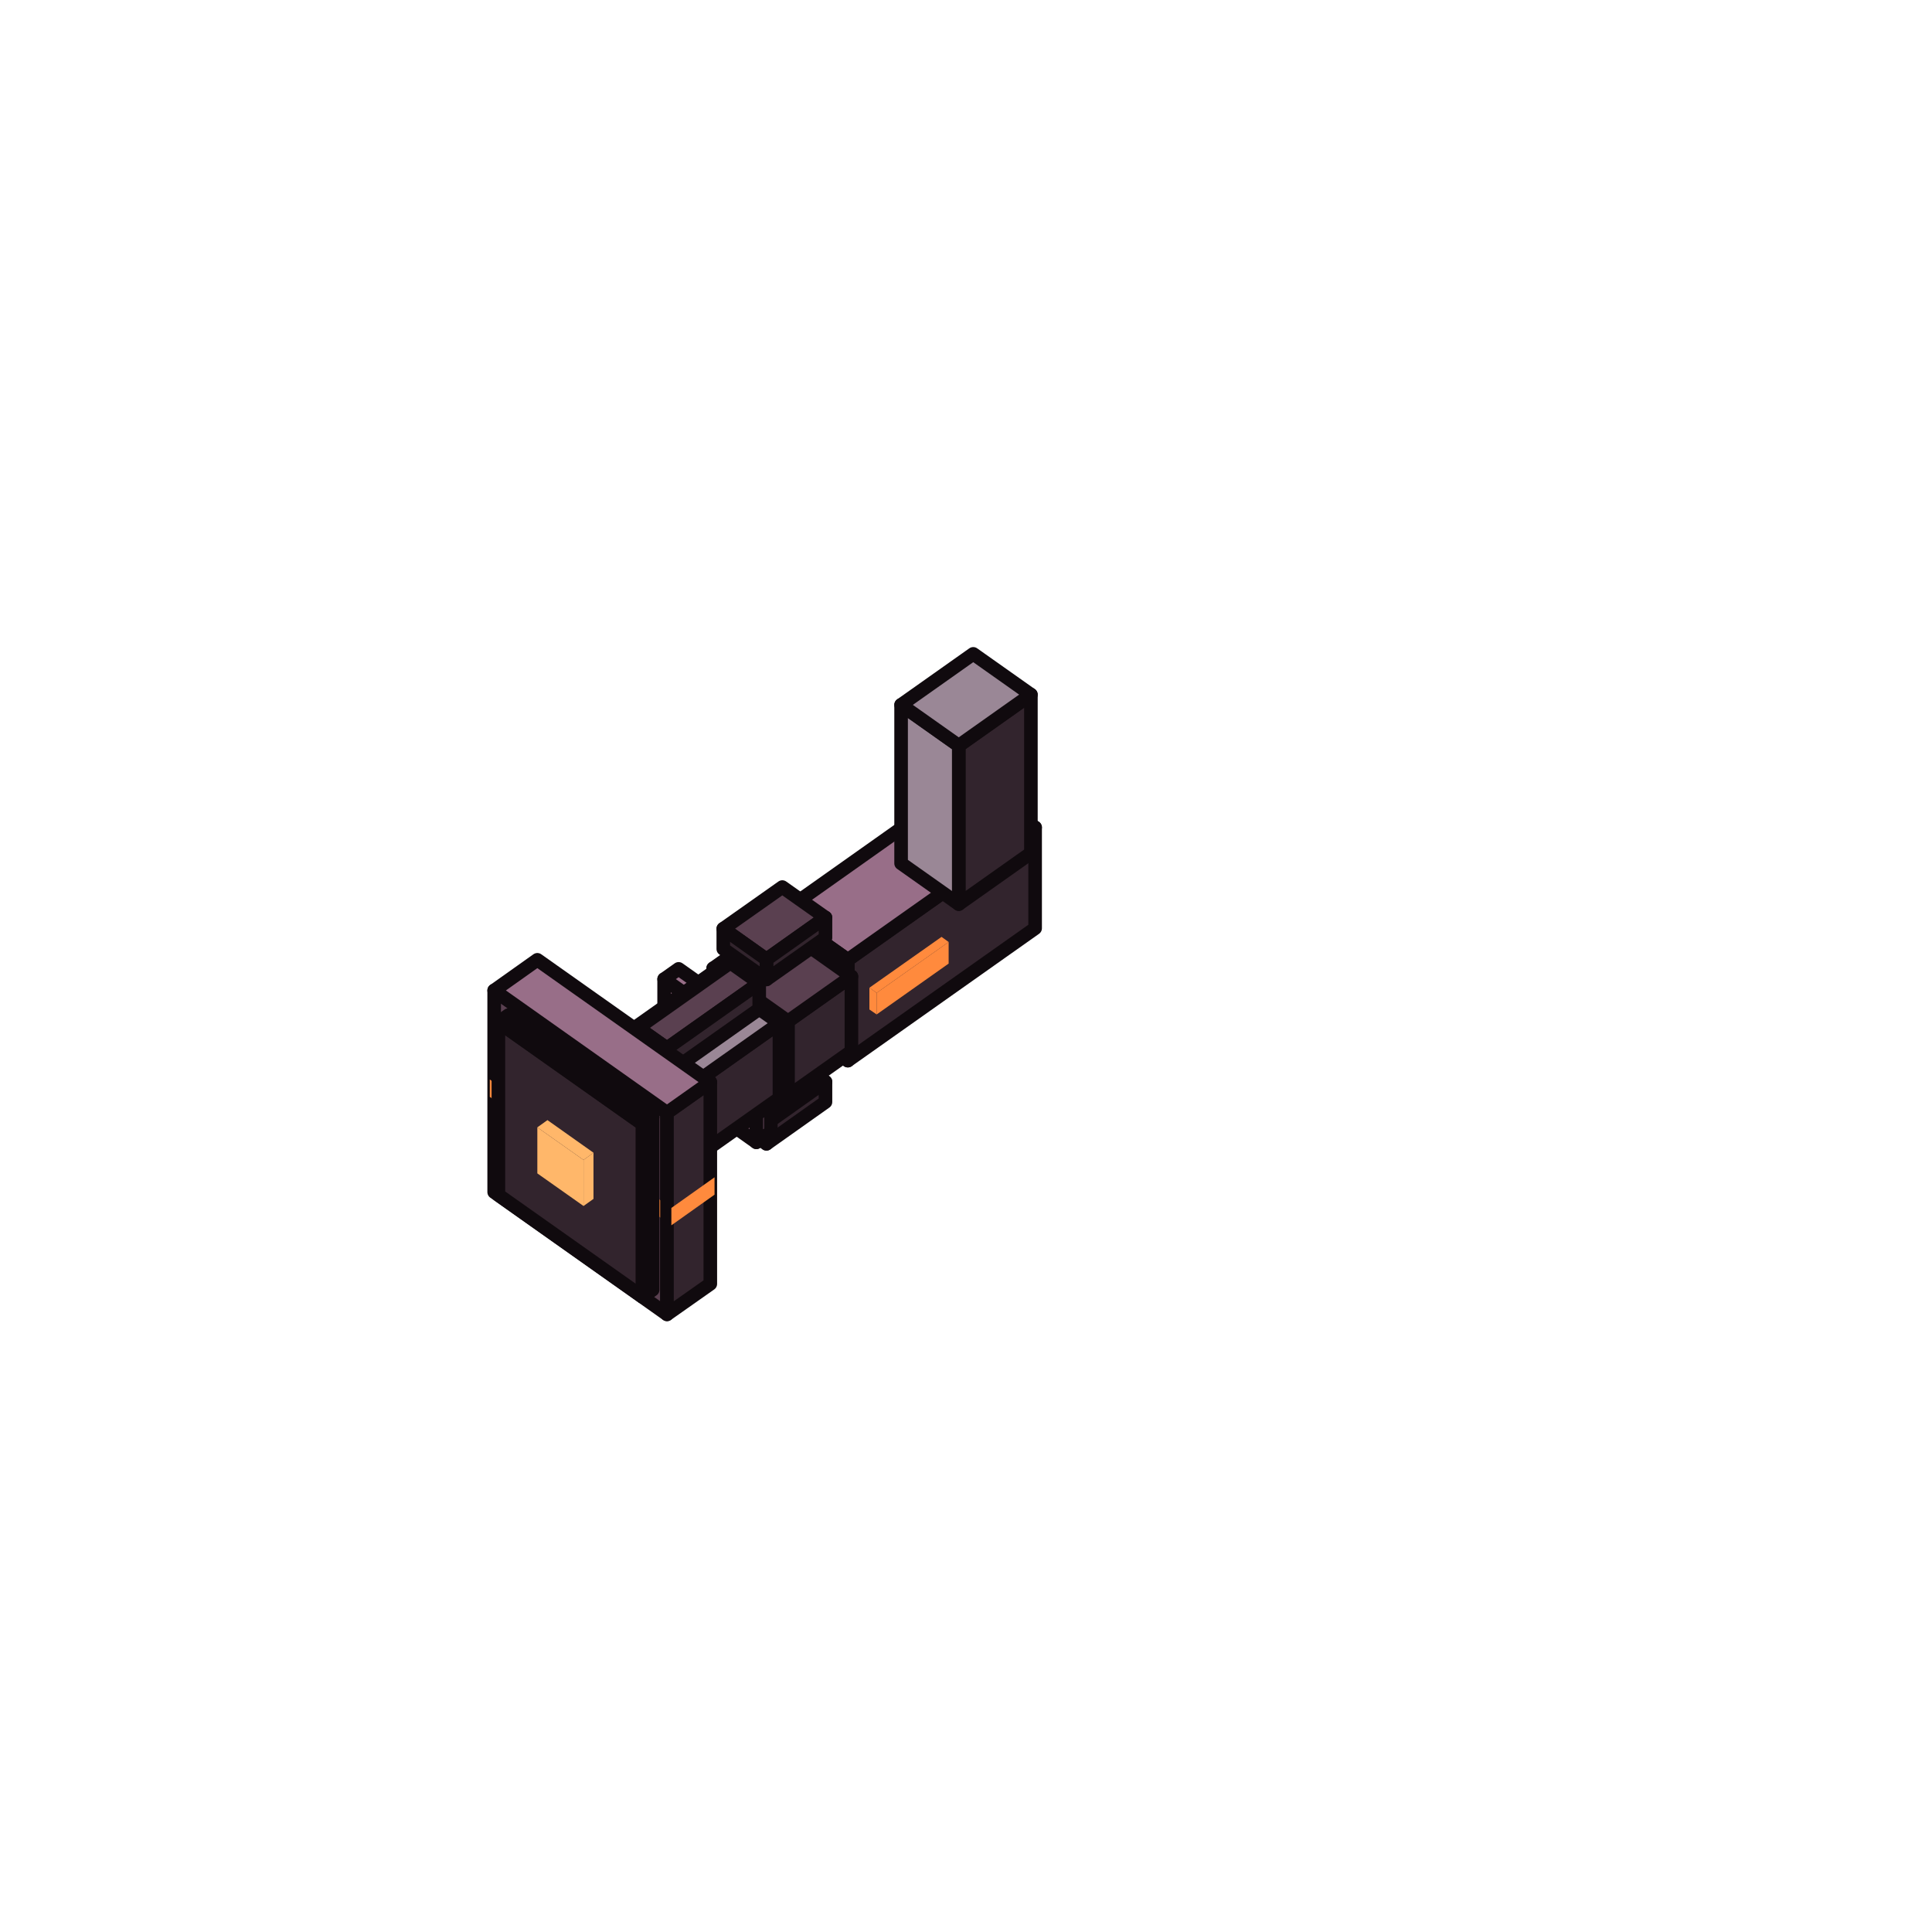
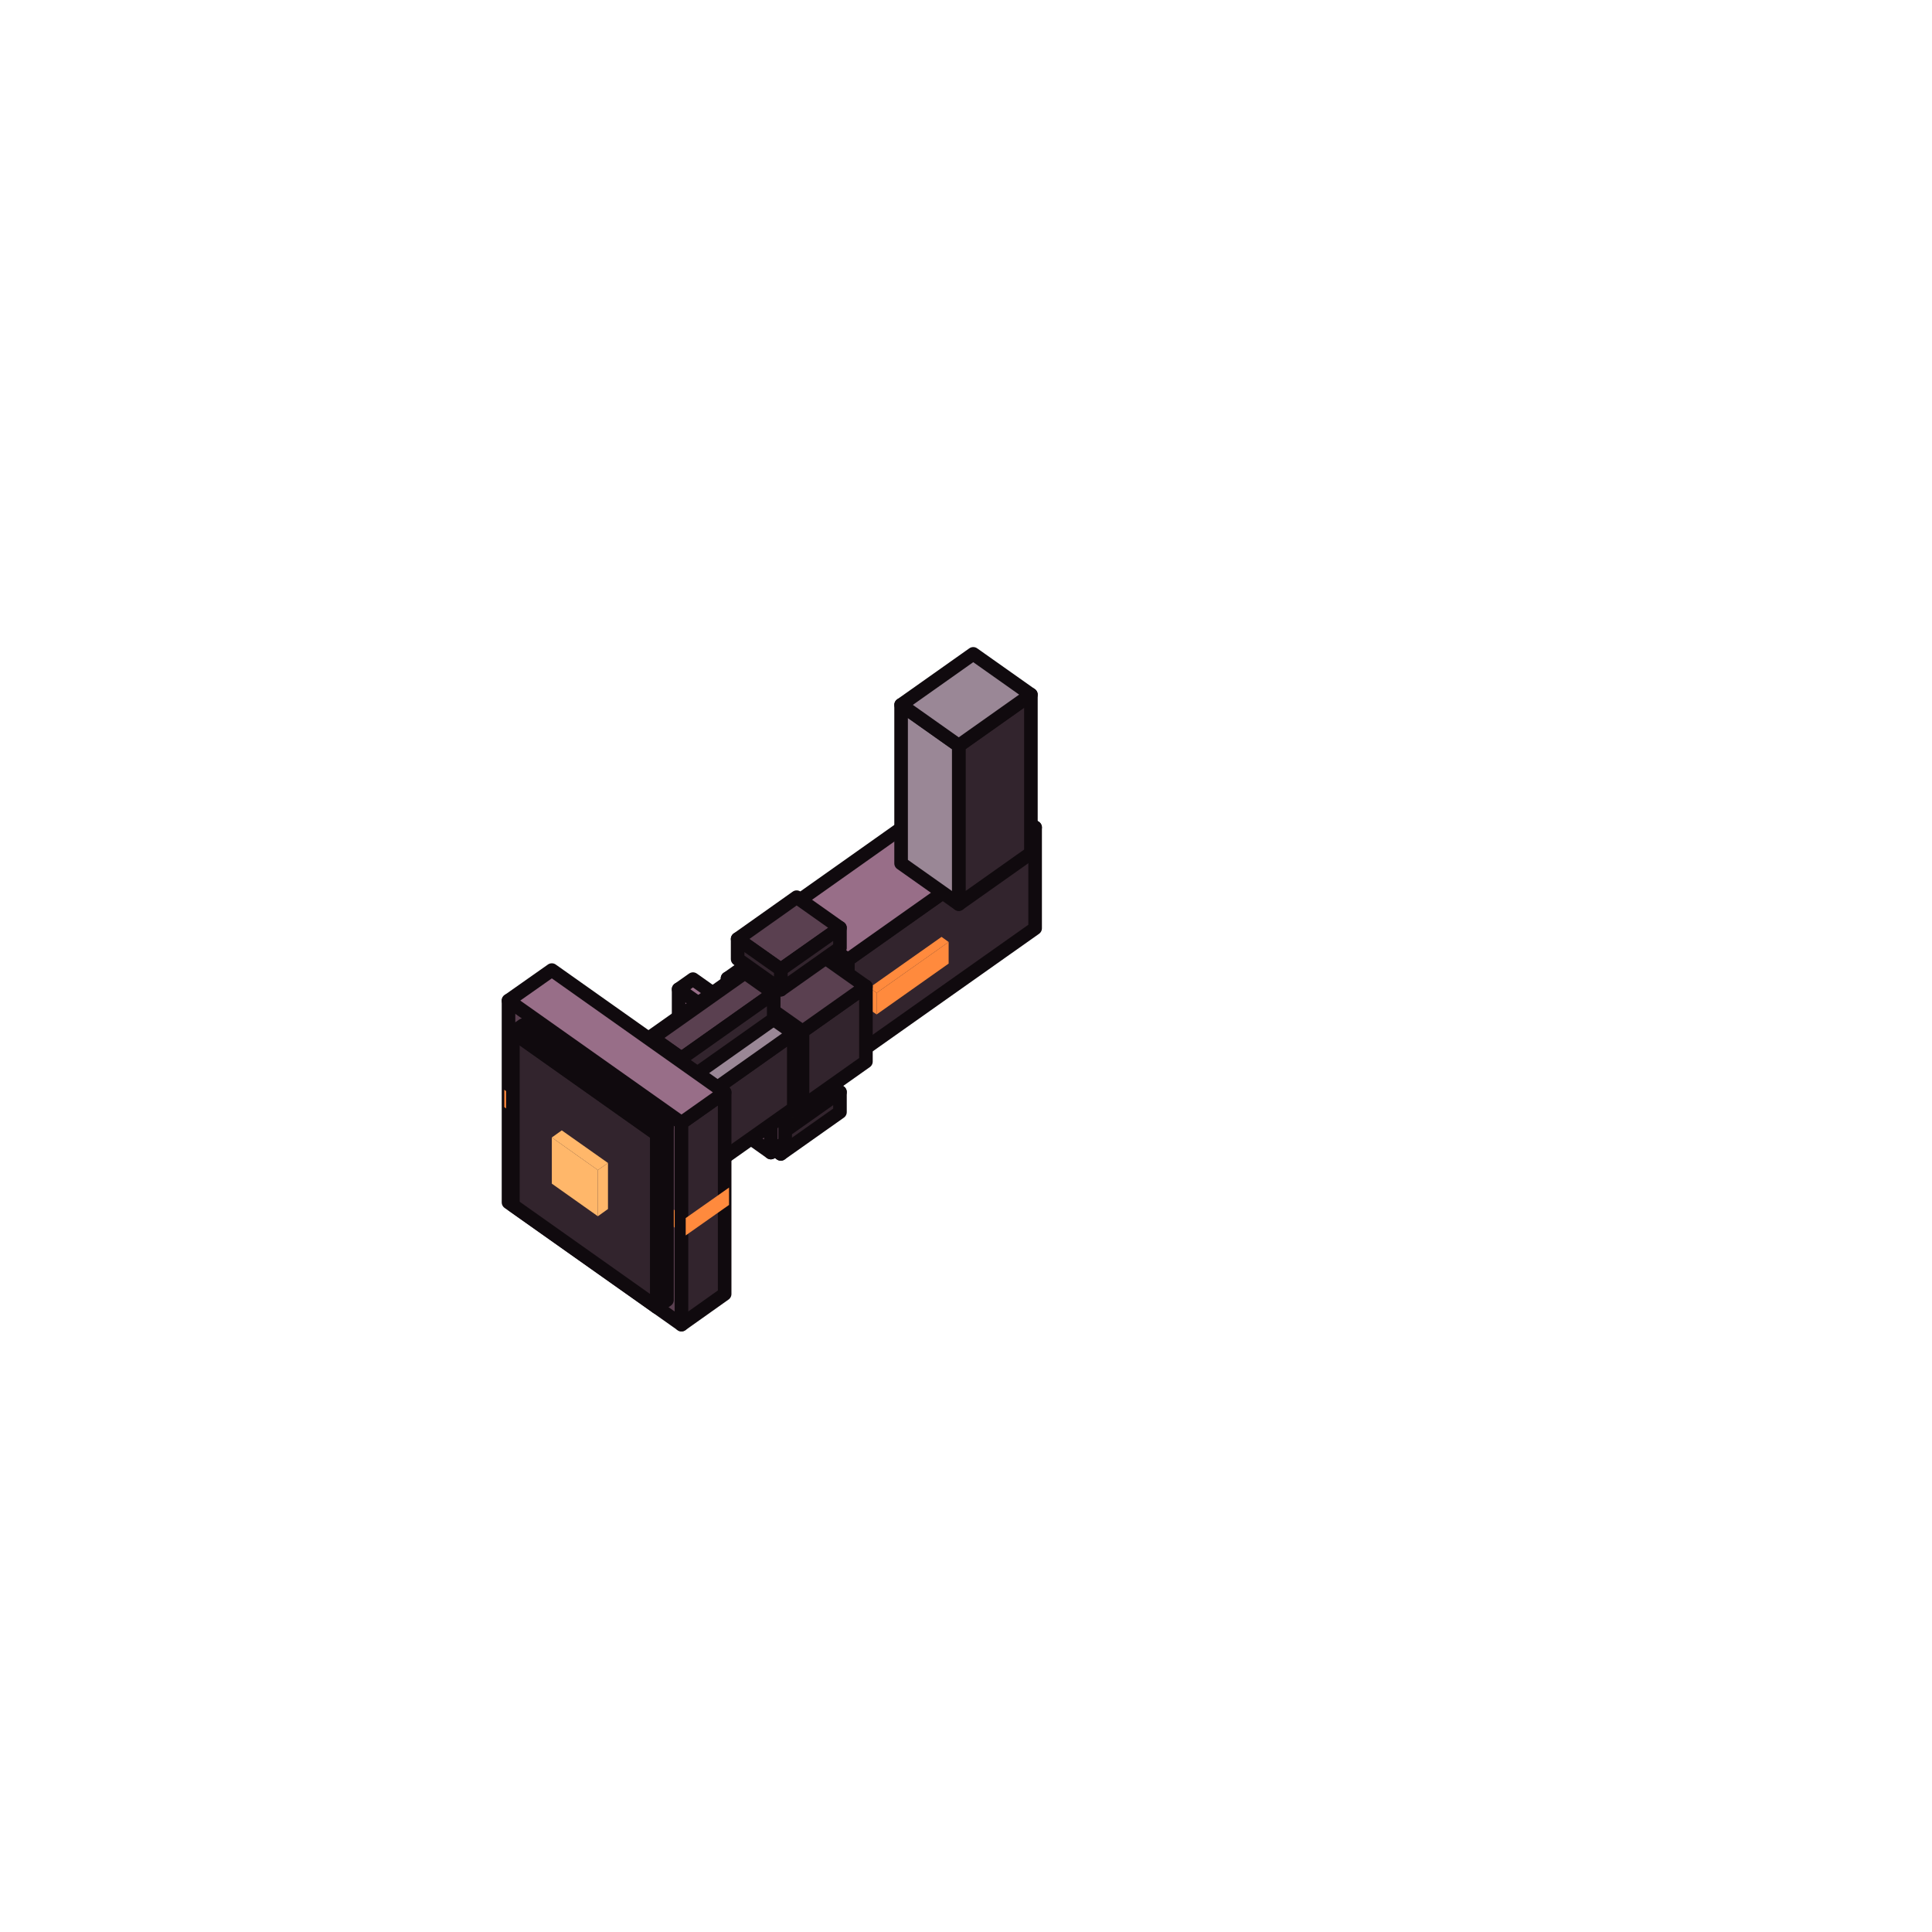
<svg xmlns="http://www.w3.org/2000/svg" viewBox="0 0 128 128" width="128" height="128" data-part-id="eq_bulwark_ram" data-type="equipment" data-direction="south">
  <g stroke="#100a0e" stroke-width="0.9" stroke-linejoin="round">
-     <path d="M53.21 63.77 L57.99 60.4 L57.99 58.96 L53.21 62.34 Z" fill="#ff8a3d" stroke="none" />
-     <path d="M57.51 58.63 L52.74 62.0 L53.21 62.34 L57.99 58.96 Z" fill="#ff8a3d" stroke="none" />
-     <path d="M52.74 63.43 L53.21 63.77 L53.21 62.34 L52.74 62.0 Z" fill="#ff8a3d" stroke="none" />
    <path d="M56.17 70.27 L68.58 61.5 L68.58 54.82 L56.17 63.59 Z" fill="#32242d" />
    <path d="M64.19 51.71 L51.78 60.49 L56.17 63.59 L68.58 54.82 Z" fill="#986e88" />
-     <path d="M51.83 69.65 L47.92 72.42 L50.78 74.44 L54.69 71.67 Z" fill="#5a4050" />
    <path d="M63.52 59.9 L68.3 56.52 L68.3 46.02 L63.52 49.4 Z" fill="#32242d" />
    <path d="M58.08 67.21 L62.85 63.84 L62.85 62.41 L58.08 65.78 Z" fill="#ff8a3d" stroke="none" />
-     <path d="M50.78 75.78 L54.69 73.01 L54.69 71.67 L50.78 74.44 Z" fill="#32242d" />
+     <path d="M52.78 70.32 L48.87 73.09 L51.73 75.12 L55.65 72.35 Z" fill="#5a4050" />
    <path d="M59.7 57.2 L63.52 59.9 L63.52 49.4 L59.7 46.7 Z" fill="#9a8796" />
    <path d="M62.38 62.07 L57.6 65.44 L58.08 65.78 L62.85 62.41 Z" fill="#ff8a3d" stroke="none" />
-     <path d="M47.92 73.75 L50.78 75.78 L50.78 74.44 L47.92 72.42 Z" fill="#32242d" />
+     <path d="M51.73 76.45 L55.65 73.68 L55.65 72.35 L51.73 75.12 Z" fill="#32242d" />
    <path d="M51.78 67.17 L56.17 70.27 L56.17 63.59 L51.78 60.49 Z" fill="#5a4050" />
+     <path d="M48.87 74.43 L51.73 76.45 L51.73 75.12 L48.87 73.09 Z" fill="#32242d" />
    <path d="M57.6 66.88 L58.08 67.21 L58.08 65.78 L57.6 65.44 Z" fill="#ff8a3d" stroke="none" />
    <path d="M64.48 43.32 L59.7 46.7 L63.52 49.4 L68.3 46.02 Z" fill="#9a8796" />
-     <path d="M50.11 71.67 L51.83 72.89 L51.83 63.34 L50.11 62.13 Z" fill="#9a8796" />
-     <path d="M51.83 72.89 L53.55 71.67 L53.55 62.13 L51.83 63.34 Z" fill="#32242d" />
-     <path d="M47.25 68.7 L51.45 71.67 L51.45 70.71 L47.25 67.74 Z" fill="#986e88" />
-     <path d="M47.63 67.47 L47.25 67.74 L51.45 70.71 L51.83 70.44 Z" fill="#986e88" />
-     <path d="M47.25 69.11 L52.21 72.62 L52.21 67.66 L47.25 64.15 Z" fill="#32242d" />
-     <path d="M52.21 72.62 L56.41 69.65 L56.41 64.69 L52.21 67.66 Z" fill="#32242d" />
-     <path d="M51.45 61.18 L47.25 64.15 L52.21 67.66 L56.41 64.69 Z" fill="#5a4050" />
-     <path d="M48.39 70.46 L42.28 74.78 L44.19 76.13 L50.3 71.81 Z" fill="#5a4050" />
-     <path d="M44.19 77.85 L50.3 73.53 L50.3 71.81 L44.19 76.13 Z" fill="#32242d" />
-     <path d="M51.45 71.67 L51.83 71.4 L51.83 70.44 L51.45 70.71 Z" fill="#5a4050" />
-     <path d="M47.25 66.6 L51.45 69.57 L51.45 68.61 L47.25 65.64 Z" fill="#986e88" />
-     <path d="M47.63 65.37 L47.25 65.64 L51.45 68.61 L51.83 68.34 Z" fill="#986e88" />
-     <path d="M51.83 60.91 L50.11 62.13 L51.83 63.34 L53.55 62.13 Z" fill="#9a8796" />
-     <path d="M44.0 71.36 L50.11 75.68 L50.11 69.19 L44.0 64.87 Z" fill="#986e88" />
-     <path d="M42.28 76.5 L44.19 77.85 L44.19 76.13 L42.28 74.78 Z" fill="#32242d" />
-     <path d="M51.45 69.57 L51.83 69.3 L51.83 68.34 L51.45 68.61 Z" fill="#5a4050" />
-     <path d="M51.83 58.77 L47.92 61.53 L50.78 63.56 L54.69 60.79 Z" fill="#5a4050" />
-     <path d="M50.11 75.68 L51.07 75.01 L51.07 68.51 L50.11 69.19 Z" fill="#5a4050" />
-     <path d="M50.78 64.89 L54.69 62.13 L54.69 60.79 L50.78 63.56 Z" fill="#32242d" />
-     <path d="M44.96 64.19 L44.0 64.87 L50.11 69.19 L51.07 68.51 Z" fill="#986e88" />
-     <path d="M47.92 62.87 L50.78 64.89 L50.78 63.56 L47.92 61.53 Z" fill="#32242d" />
-     <path d="M43.62 78.43 L51.64 72.76 L51.64 67.79 L43.62 73.46 Z" fill="#32242d" />
-     <path d="M47.06 64.55 L39.04 70.22 L43.62 73.46 L51.64 67.79 Z" fill="#9a8796" />
-     <path d="M48.39 63.78 L42.28 68.1 L44.19 69.45 L50.3 65.13 Z" fill="#5a4050" />
-     <path d="M44.19 71.17 L50.3 66.85 L50.3 65.13 L44.19 69.45 Z" fill="#32242d" />
-     <path d="M39.04 75.19 L43.62 78.43 L43.62 73.46 L39.04 70.22 Z" fill="#9a8796" />
-     <path d="M42.28 69.82 L44.19 71.17 L44.19 69.45 L42.28 68.1 Z" fill="#32242d" />
-     <path d="M35.31 69.5 L32.45 71.52 L44.48 80.03 L47.34 78.0 Z" fill="#ff8a3d" stroke="none" />
-     <path d="M32.74 78.98 L44.19 87.08 L44.19 73.72 L32.74 65.62 Z" fill="#5a4050" />
-     <path d="M32.45 72.67 L44.48 81.18 L44.48 80.03 L32.45 71.52 Z" fill="#ff8a3d" stroke="none" />
-     <path d="M33.02 79.17 L42.57 85.92 L42.57 74.47 L33.02 67.72 Z" fill="#32242d" />
-     <path d="M35.6 77.74 L38.66 79.9 L38.66 76.85 L35.6 74.69 Z" fill="#ffb76a" stroke="none" />
-     <path d="M38.66 79.9 L39.32 79.43 L39.32 76.37 L38.66 76.85 Z" fill="#ffb76a" stroke="none" />
-     <path d="M36.27 74.21 L35.6 74.69 L38.66 76.85 L39.32 76.37 Z" fill="#ffb76a" stroke="none" />
-     <path d="M44.19 87.08 L47.06 85.06 L47.06 71.69 L44.19 73.72 Z" fill="#32242d" />
-     <path d="M44.48 81.18 L47.34 79.15 L47.34 78.0 L44.48 80.03 Z" fill="#ff8a3d" stroke="none" />
-     <path d="M42.57 85.92 L43.24 85.45 L43.24 74.0 L42.57 74.47 Z" fill="#32242d" />
-     <path d="M35.6 63.59 L32.74 65.62 L44.19 73.72 L47.06 71.69 Z" fill="#986e88" />
-     <path d="M33.69 67.25 L33.02 67.72 L42.57 74.47 L43.24 74.0 Z" fill="#5a4050" />
+     <path d="M51.07 72.35 L52.78 73.56 L52.78 64.02 L51.07 62.8 Z" fill="#9a8796" />
+     <path d="M52.78 73.56 L54.5 72.35 L54.5 62.8 L52.78 64.02 Z" fill="#32242d" />
+     <path d="M48.2 69.37 L52.4 72.34 L52.4 71.39 L48.2 68.42 Z" fill="#986e88" />
+     <path d="M48.58 68.15 L48.2 68.42 L52.4 71.39 L52.78 71.12 Z" fill="#986e88" />
+     <path d="M48.2 69.79 L53.17 73.3 L53.17 68.33 L48.2 64.82 Z" fill="#32242d" />
+     <path d="M53.17 73.3 L57.37 70.33 L57.37 65.36 L53.17 68.33 Z" fill="#32242d" />
+     <path d="M52.4 61.85 L48.2 64.82 L53.17 68.33 L57.37 65.36 Z" fill="#5a4050" />
+     <path d="M49.35 71.14 L43.24 75.46 L45.15 76.81 L51.26 72.49 Z" fill="#5a4050" />
+     <path d="M45.15 78.52 L51.26 74.2 L51.26 72.49 L45.15 76.81 Z" fill="#32242d" />
+     <path d="M52.4 72.34 L52.78 72.07 L52.78 71.12 L52.4 71.39 Z" fill="#5a4050" />
+     <path d="M48.2 67.27 L52.4 70.24 L52.4 69.29 L48.2 66.32 Z" fill="#986e88" />
+     <path d="M48.58 66.05 L48.2 66.32 L52.4 69.29 L52.78 69.02 Z" fill="#986e88" />
+     <path d="M52.78 61.59 L51.07 62.8 L52.78 64.02 L54.5 62.8 Z" fill="#9a8796" />
+     <path d="M44.96 72.04 L51.07 76.36 L51.07 69.86 L44.96 65.54 Z" fill="#986e88" />
+     <path d="M43.24 77.17 L45.15 78.52 L45.15 76.81 L43.24 75.46 Z" fill="#32242d" />
+     <path d="M52.4 70.24 L52.78 69.97 L52.78 69.02 L52.4 69.29 Z" fill="#5a4050" />
+     <path d="M52.78 59.44 L48.87 62.21 L51.73 64.23 L55.65 61.47 Z" fill="#5a4050" />
+     <path d="M51.07 76.36 L52.02 75.68 L52.02 69.19 L51.07 69.86 Z" fill="#5a4050" />
+     <path d="M51.73 65.57 L55.65 62.8 L55.65 61.47 L51.73 64.23 Z" fill="#32242d" />
+     <path d="M45.91 64.87 L44.96 65.54 L51.07 69.86 L52.02 69.19 Z" fill="#986e88" />
+     <path d="M48.87 63.54 L51.73 65.57 L51.73 64.23 L48.87 62.21 Z" fill="#32242d" />
+     <path d="M44.57 79.1 L52.59 73.43 L52.59 68.47 L44.57 74.14 Z" fill="#32242d" />
+     <path d="M48.01 65.23 L39.99 70.9 L44.57 74.14 L52.59 68.47 Z" fill="#9a8796" />
+     <path d="M49.35 64.45 L43.24 68.77 L45.15 70.12 L51.26 65.8 Z" fill="#5a4050" />
+     <path d="M45.15 71.84 L51.26 67.52 L51.26 65.8 L45.15 70.12 Z" fill="#32242d" />
+     <path d="M39.99 75.86 L44.57 79.1 L44.57 74.14 L39.99 70.9 Z" fill="#9a8796" />
+     <path d="M43.24 70.49 L45.15 71.84 L45.15 70.12 L43.24 68.77 Z" fill="#32242d" />
+     <path d="M36.27 70.17 L33.41 72.2 L45.43 80.7 L48.3 78.68 Z" fill="#ff8a3d" stroke="none" />
+     <path d="M33.69 79.66 L45.15 87.76 L45.15 74.39 L33.69 66.29 Z" fill="#5a4050" />
+     <path d="M33.41 73.35 L45.43 81.85 L45.43 80.7 L33.41 72.2 Z" fill="#ff8a3d" stroke="none" />
+     <path d="M33.98 79.85 L43.52 86.6 L43.52 75.14 L33.98 68.39 Z" fill="#32242d" />
+     <path d="M36.56 78.42 L39.61 80.58 L39.61 77.52 L36.56 75.36 Z" fill="#ffb76a" stroke="none" />
+     <path d="M39.61 80.58 L40.28 80.1 L40.28 77.05 L39.61 77.52 Z" fill="#ffb76a" stroke="none" />
+     <path d="M37.22 74.89 L36.56 75.36 L39.61 77.52 L40.28 77.05 Z" fill="#ffb76a" stroke="none" />
+     <path d="M45.15 87.76 L48.01 85.73 L48.01 72.37 L45.15 74.39 Z" fill="#32242d" />
+     <path d="M45.43 81.85 L48.3 79.83 L48.3 78.68 L45.43 80.7 Z" fill="#ff8a3d" stroke="none" />
+     <path d="M43.52 86.6 L44.19 86.13 L44.19 74.67 L43.52 75.14 Z" fill="#32242d" />
+     <path d="M36.56 64.27 L33.69 66.29 L45.15 74.39 L48.01 72.37 Z" fill="#986e88" />
+     <path d="M34.65 67.92 L33.98 68.39 L43.52 75.14 L44.19 74.67 Z" fill="#5a4050" />
  </g>
</svg>
